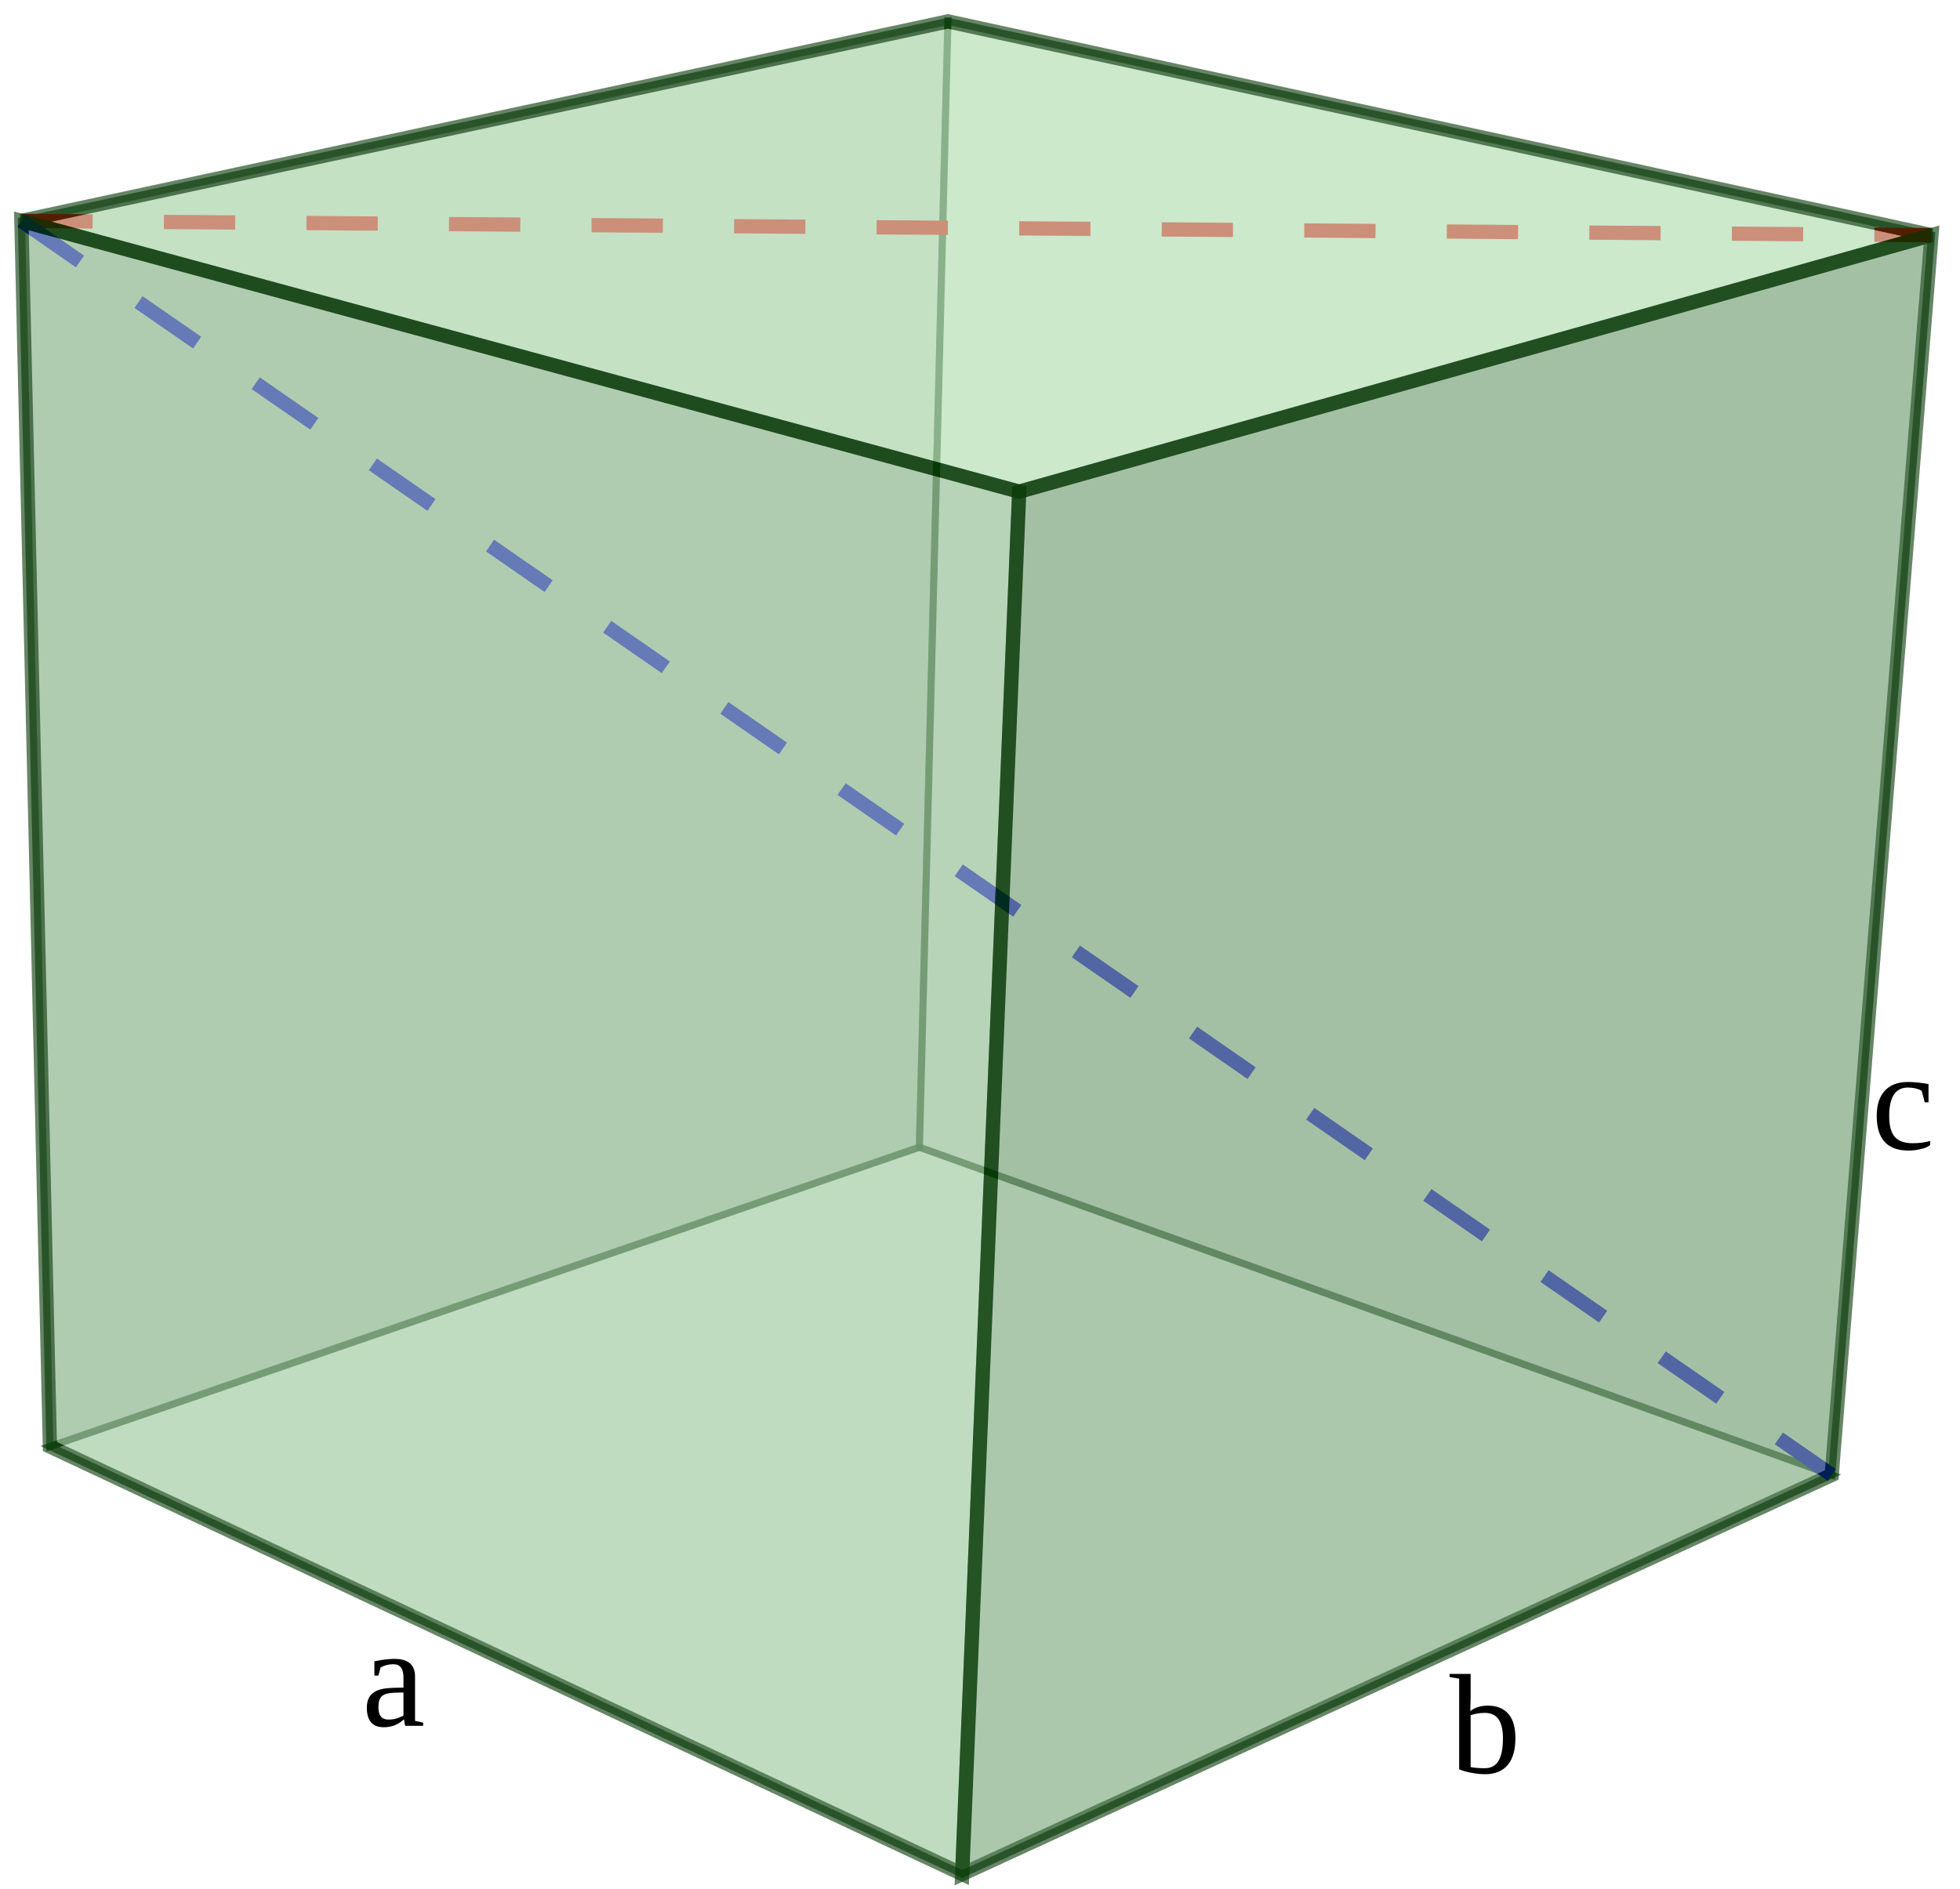
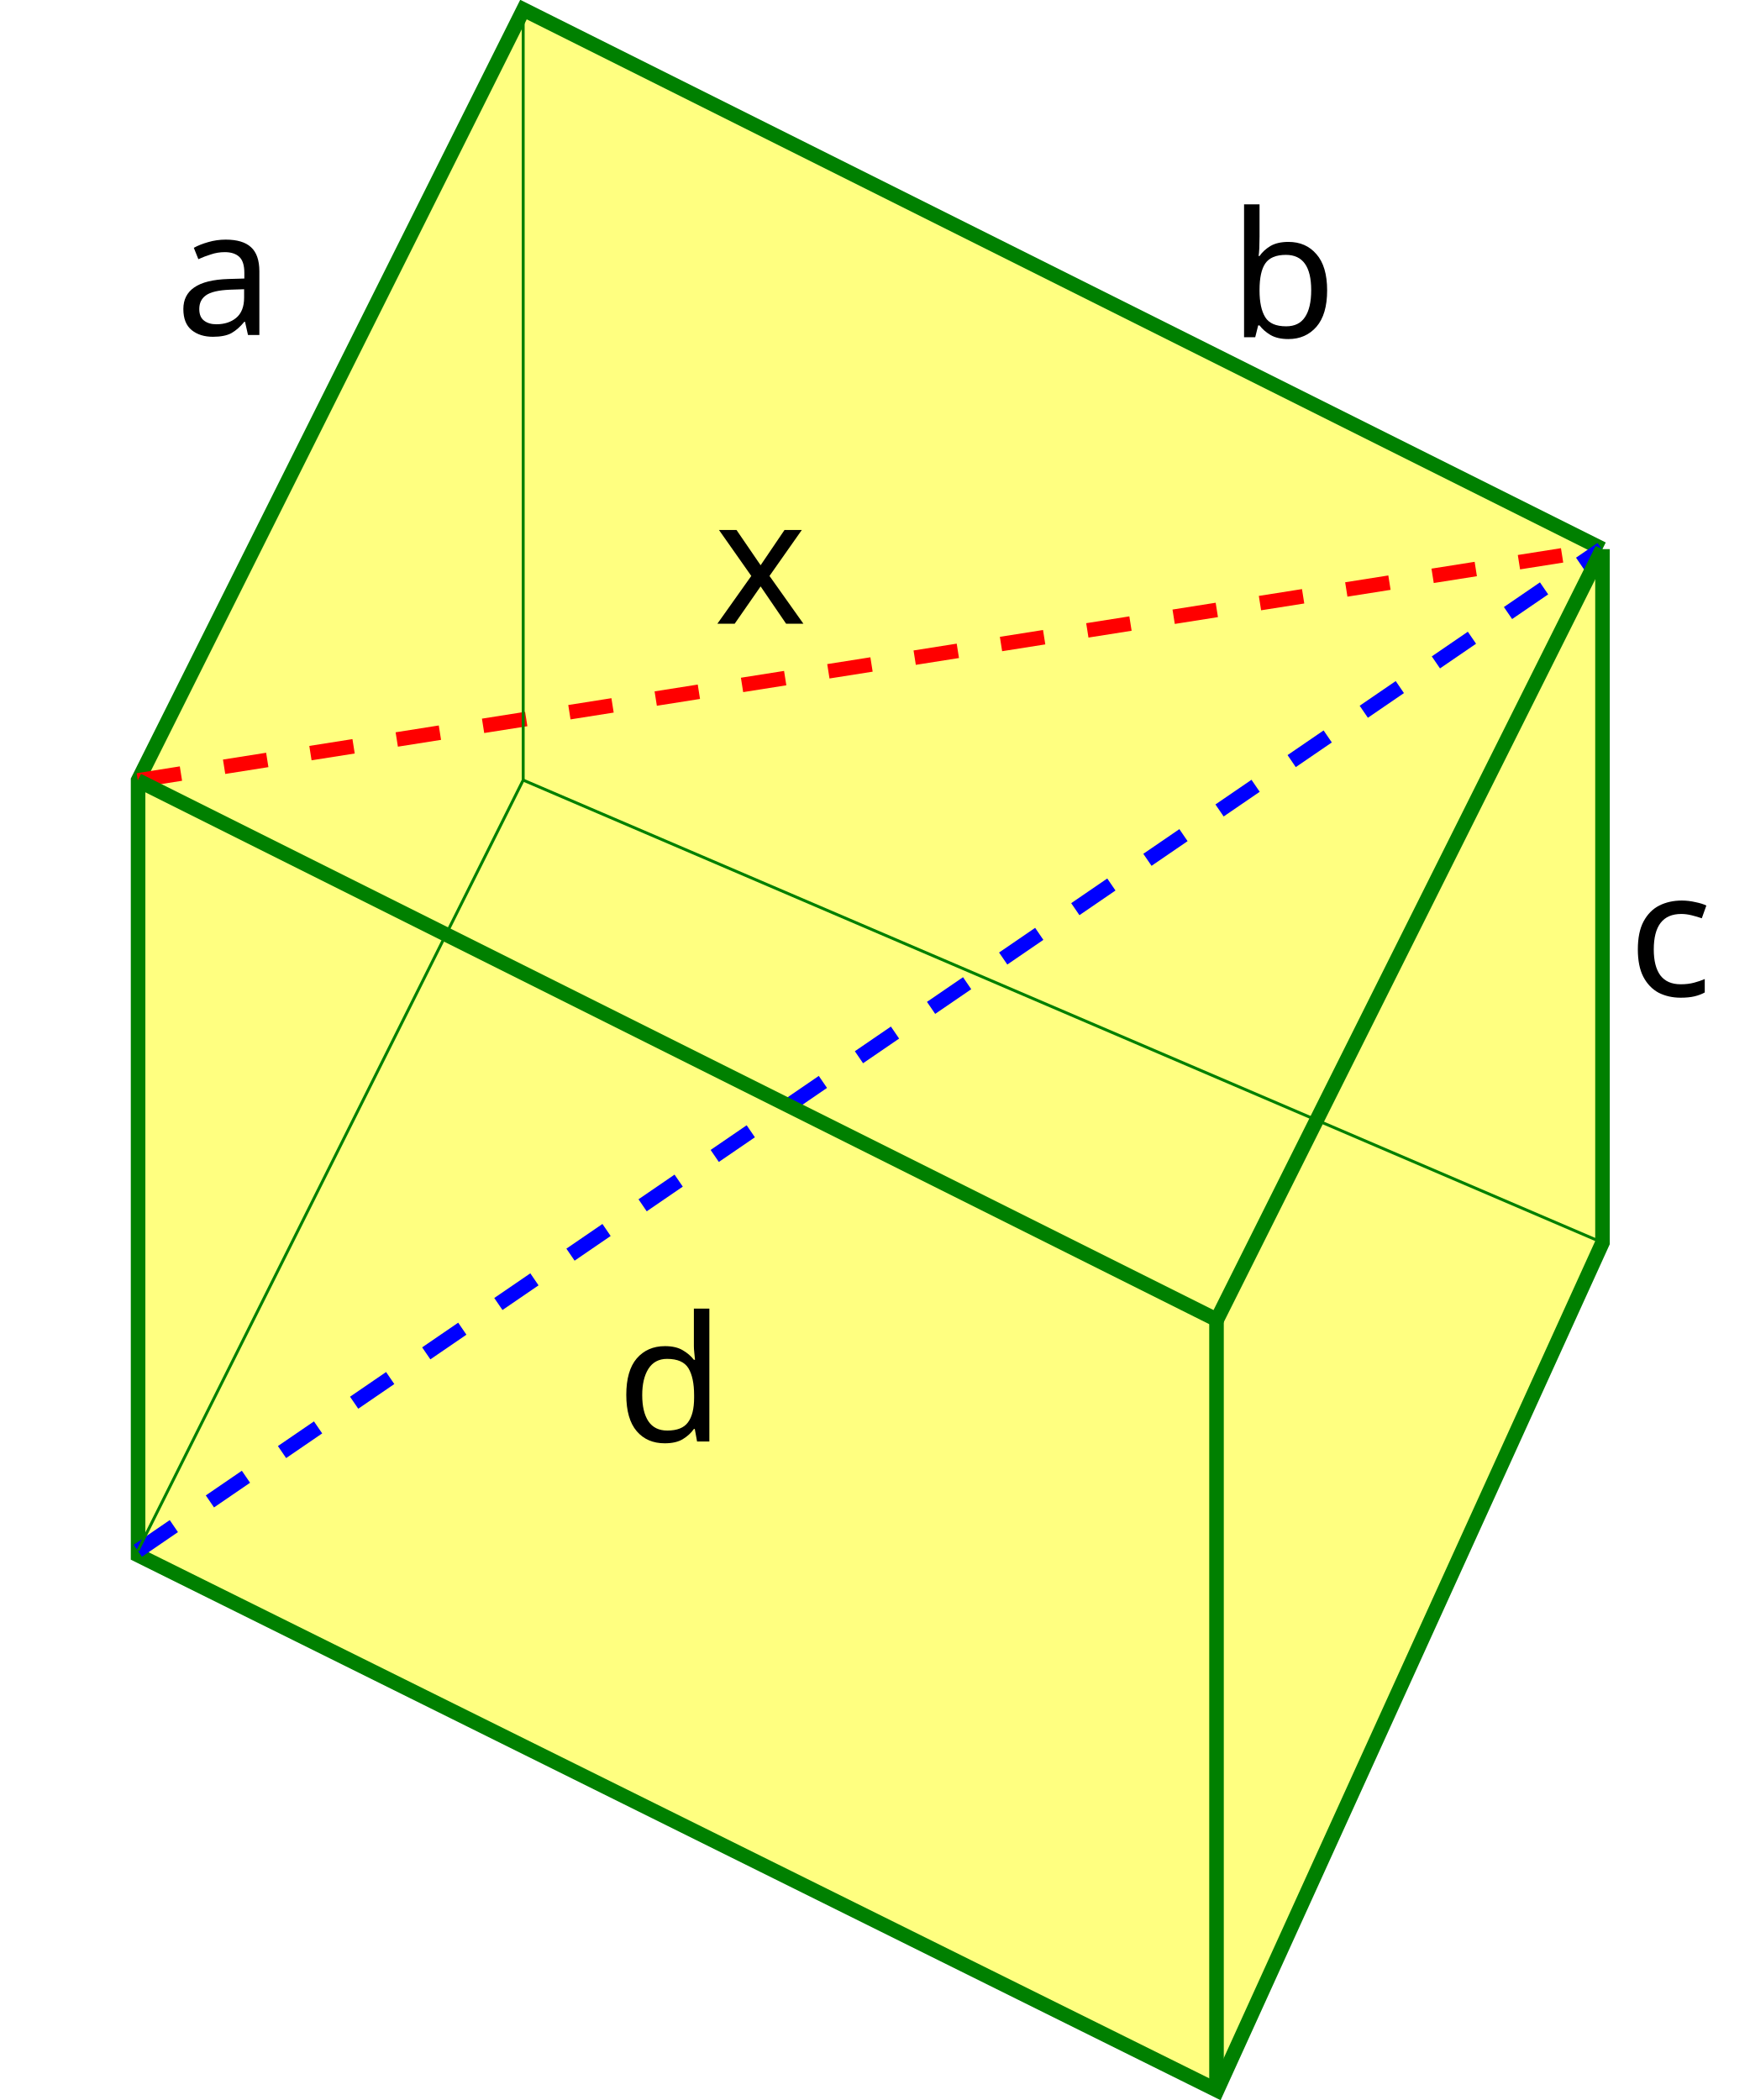
- <svg xmlns="http://www.w3.org/2000/svg" id="Cube_diagonals" width="275" height="265" version="1.1">
-   <g id="Back_Faces" stroke="#030">
-     <polygon points="3 31 133 3 129 161 7 203" fill="#8A8" opacity=".6" />
-     <polygon points="129 161 133 3 271 33 257 207" fill="#ACA" opacity=".6" />
-     <polygon points="7 203 129 161 257 207 135 263" fill="#CEC" opacity=".6" />
-   </g>
-   <g stroke-width="2">
-     <line x1="3" x2="271" y1="31" y2="33" stroke="#C00" stroke-dasharray="10 10" />
-     <line x1="3" x2="257" y1="31" y2="207" stroke="#00C" stroke-dasharray="10 10" />
-     <g id="Front_Faces" stroke="#030">
-       <polygon points="3 31 133 3 271 33 143 69" fill="#CEC" opacity=".6" />
-       <polygon points="3 31 143 69 135 263 7 203" fill="#ACA" opacity=".6" />
-       <polygon points="135 263 143 69 271 33 257 207" fill="#8A8" opacity=".6" />
+ <svg xmlns="http://www.w3.org/2000/svg" width="120.1mm" height="144.2mm" version="1.1" viewBox="0 0 120.1 144.2">
+   <g transform="translate(-27.58 -9.913)">
+     <path d="m137.6 47.62v47.62l-26.46 58.21-74.08-36.75v-53.21l26.46-52.92 74.08 37.04" fill="#ff0" fill-opacity=".498" stroke="#008000" />
+     <g fill="none">
+       <path d="m37.04 63.5 100.5-15.88" stroke="#f00" stroke-dasharray="3, 3" />
+       <path d="m37.04 116.4 100.5-68.79" stroke="#00f" stroke-dasharray="3, 3" />
+       <g stroke="#008000">
+         <path d="m37.04 63.5 74.08 37.04 26.46-52.92" />
+         <path d="m111.1 100.5v52.92" />
+         <path d="m37.04 116.4 26.46-52.92 74.08 31.75" stroke-width=".2" />
+         <path d="m63.5 63.5v-52.92" stroke-width=".2" />
+       </g>
+     </g>
+     <g font-family="sans-serif" font-size="12px" stroke-width=".265">
+       <text x="39.621" y="32.916">a</text>
+       <text x="111.975" y="33.07">b</text>
+       <text x="69.92" y="108.894">d</text>
+       <text x="76.613" y="52.742">x</text>
+       <text x="139.373" y="78.296">c</text>
+       <text x="25.769" y="94.074" stroke="#ffff" fill="#ffff">.</text>
    </g>
  </g>
-   <g font-size="20px">
-     <text x="50.764" y="242.199">a</text>
-     <text x="203.386" y="248.788">b</text>
-     <text x="262.552" y="161.263">c</text>
-   </g>
</svg>
